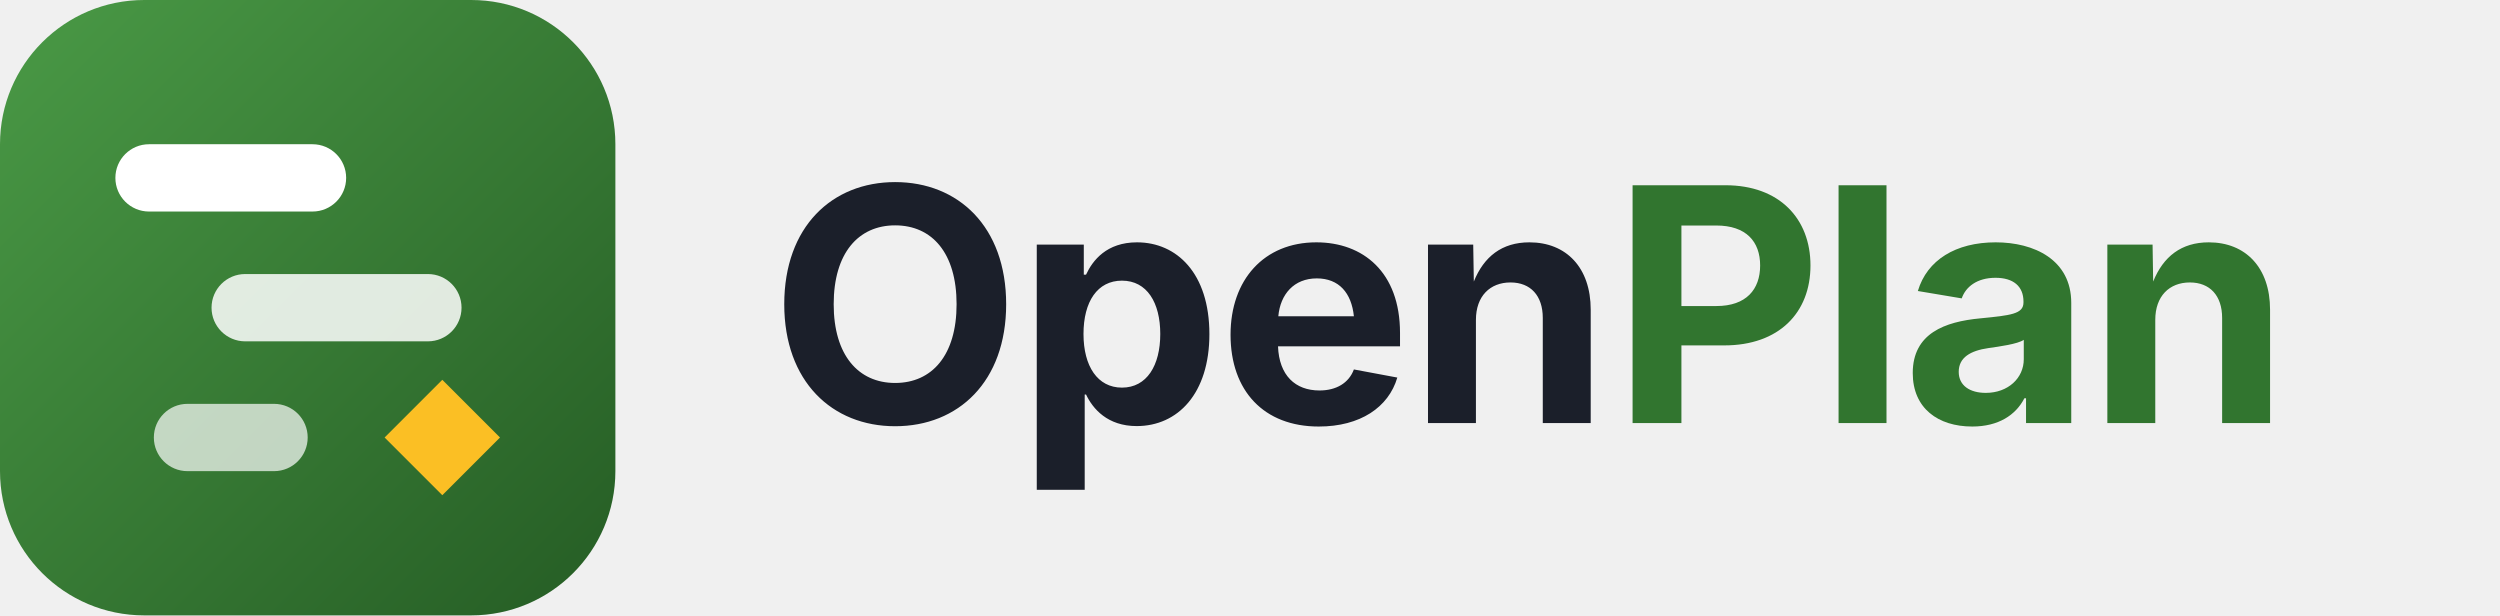
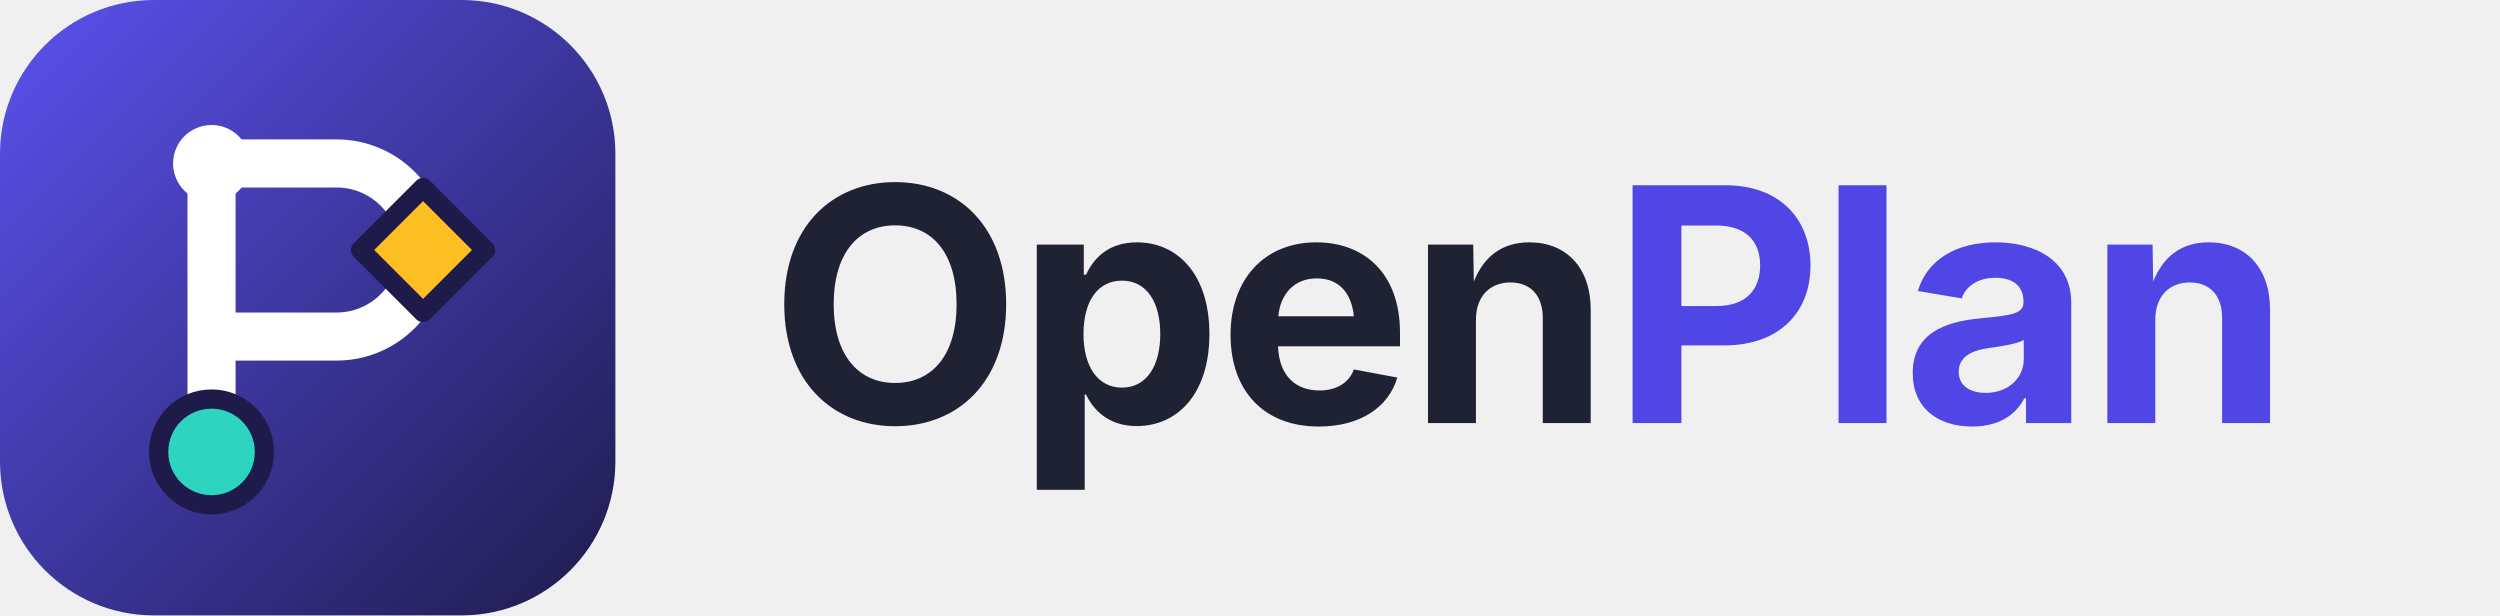
<svg xmlns="http://www.w3.org/2000/svg" viewBox="0 0 260 64" width="260" height="64">
  <defs>
    <linearGradient id="bg" x1="0" y1="0" x2="1" y2="1">
-       <stop offset="0" stop-color="#4a9a46" />
-       <stop offset="1" stop-color="#255c24" />
+       <stop offset="0" stop-color="#5b52f0" />
+       <stop offset="1" stop-color="#1e1b4b" />
    </linearGradient>
  </defs>
-   <rect width="64" height="64" rx="15" fill="url(#bg)" />
-   <rect x="12" y="15" width="24" height="7" rx="3.5" fill="#ffffff" />
-   <rect x="22" y="28.5" width="26" height="7" rx="3.5" fill="#ffffff" fill-opacity="0.85" />
-   <rect x="16" y="42" width="16" height="7" rx="3.5" fill="#ffffff" fill-opacity="0.7" />
-   <path d="M46 39.5l6 6-6 6-6-6z" fill="#fbbf24" />
-   <text x="80" y="44" font-family="Inter, 'Segoe UI', system-ui, sans-serif" font-size="34" font-weight="700" letter-spacing="-0.5" fill="#1b1f2a">Open<tspan fill="#31752f">Plan</tspan>
+   <rect width="64" height="64" rx="16" fill="url(#bg)" />
+   <path d="M22 47V17h13a9 9 0 0 1 0 18H22" fill="none" stroke="#ffffff" stroke-width="5" stroke-linecap="round" stroke-linejoin="round" />
+   <circle cx="22" cy="47" r="5.5" fill="#2dd4bf" stroke="#1e1b4b" stroke-width="2" />
+   <circle cx="22" cy="17" r="4" fill="#ffffff" />
+   <path d="M44 19.5l6.5 6.5-6.5 6.5-6.5-6.5z" fill="#fbbf24" stroke="#1e1b4b" stroke-width="2" stroke-linejoin="round" />
+   <text x="80" y="44" font-family="Inter, 'Segoe UI', system-ui, sans-serif" font-size="34" font-weight="700" letter-spacing="-0.5" fill="#1f2233">Open<tspan fill="#4f46e5">Plan</tspan>
  </text>
</svg>
